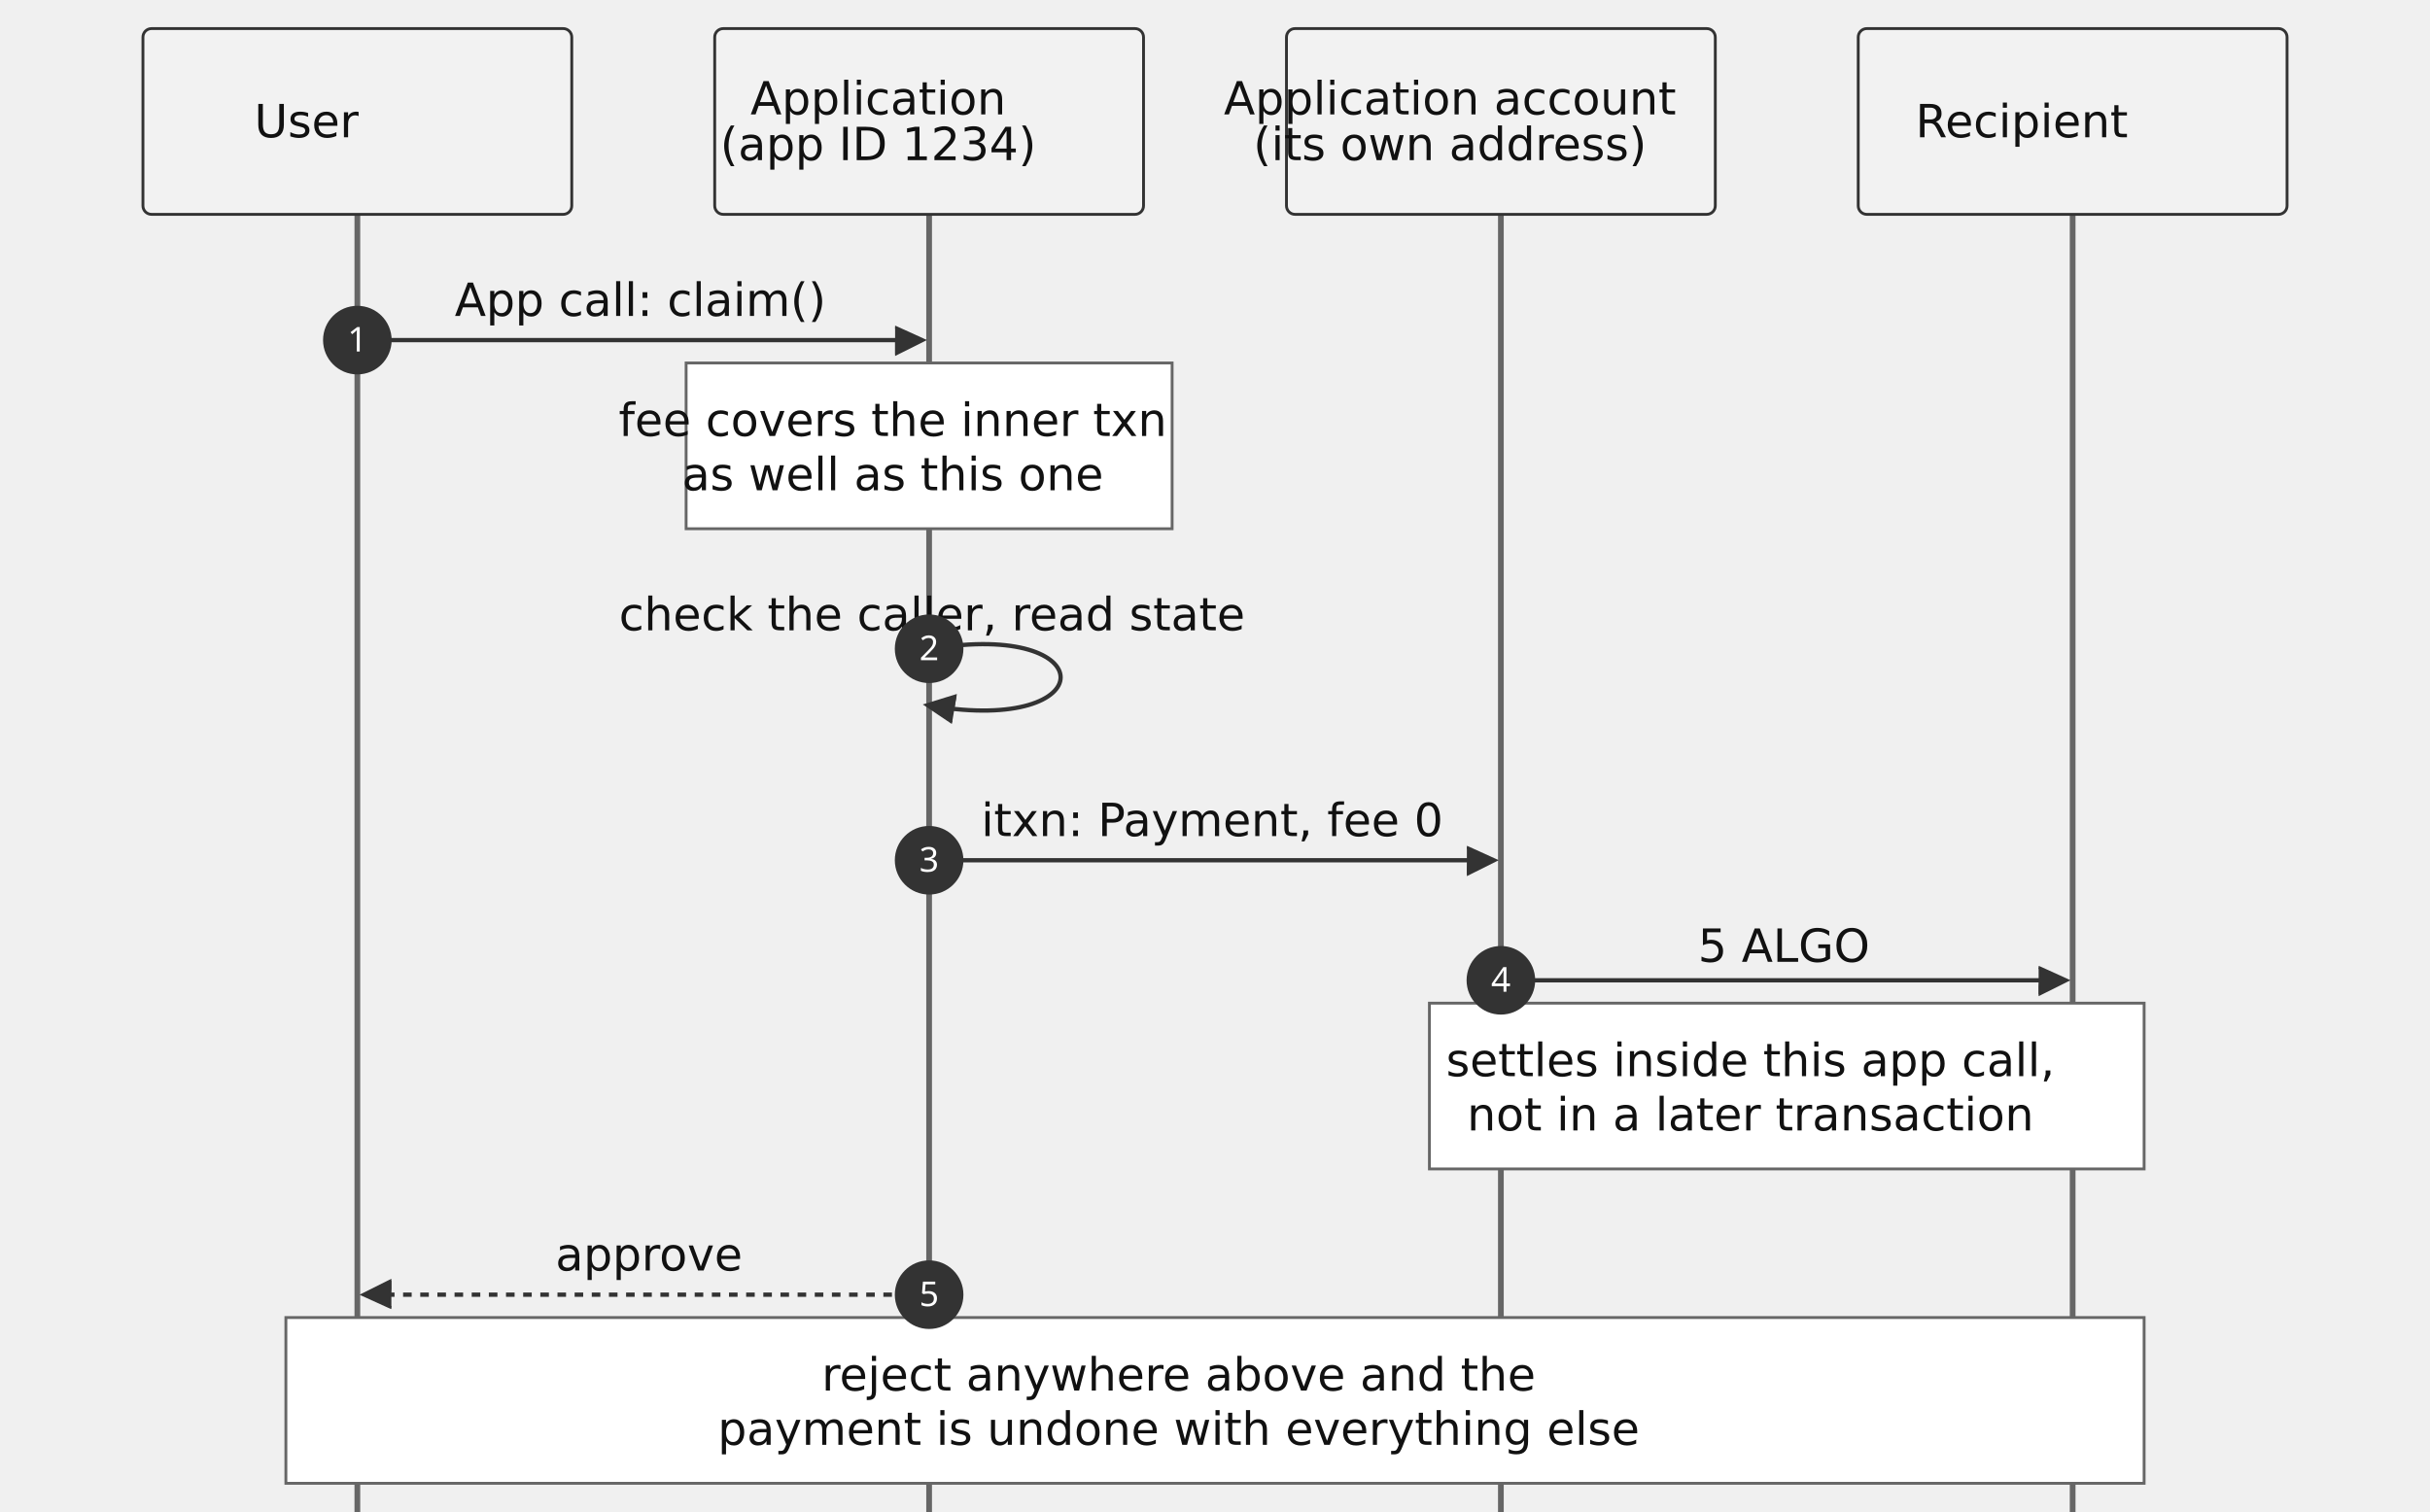
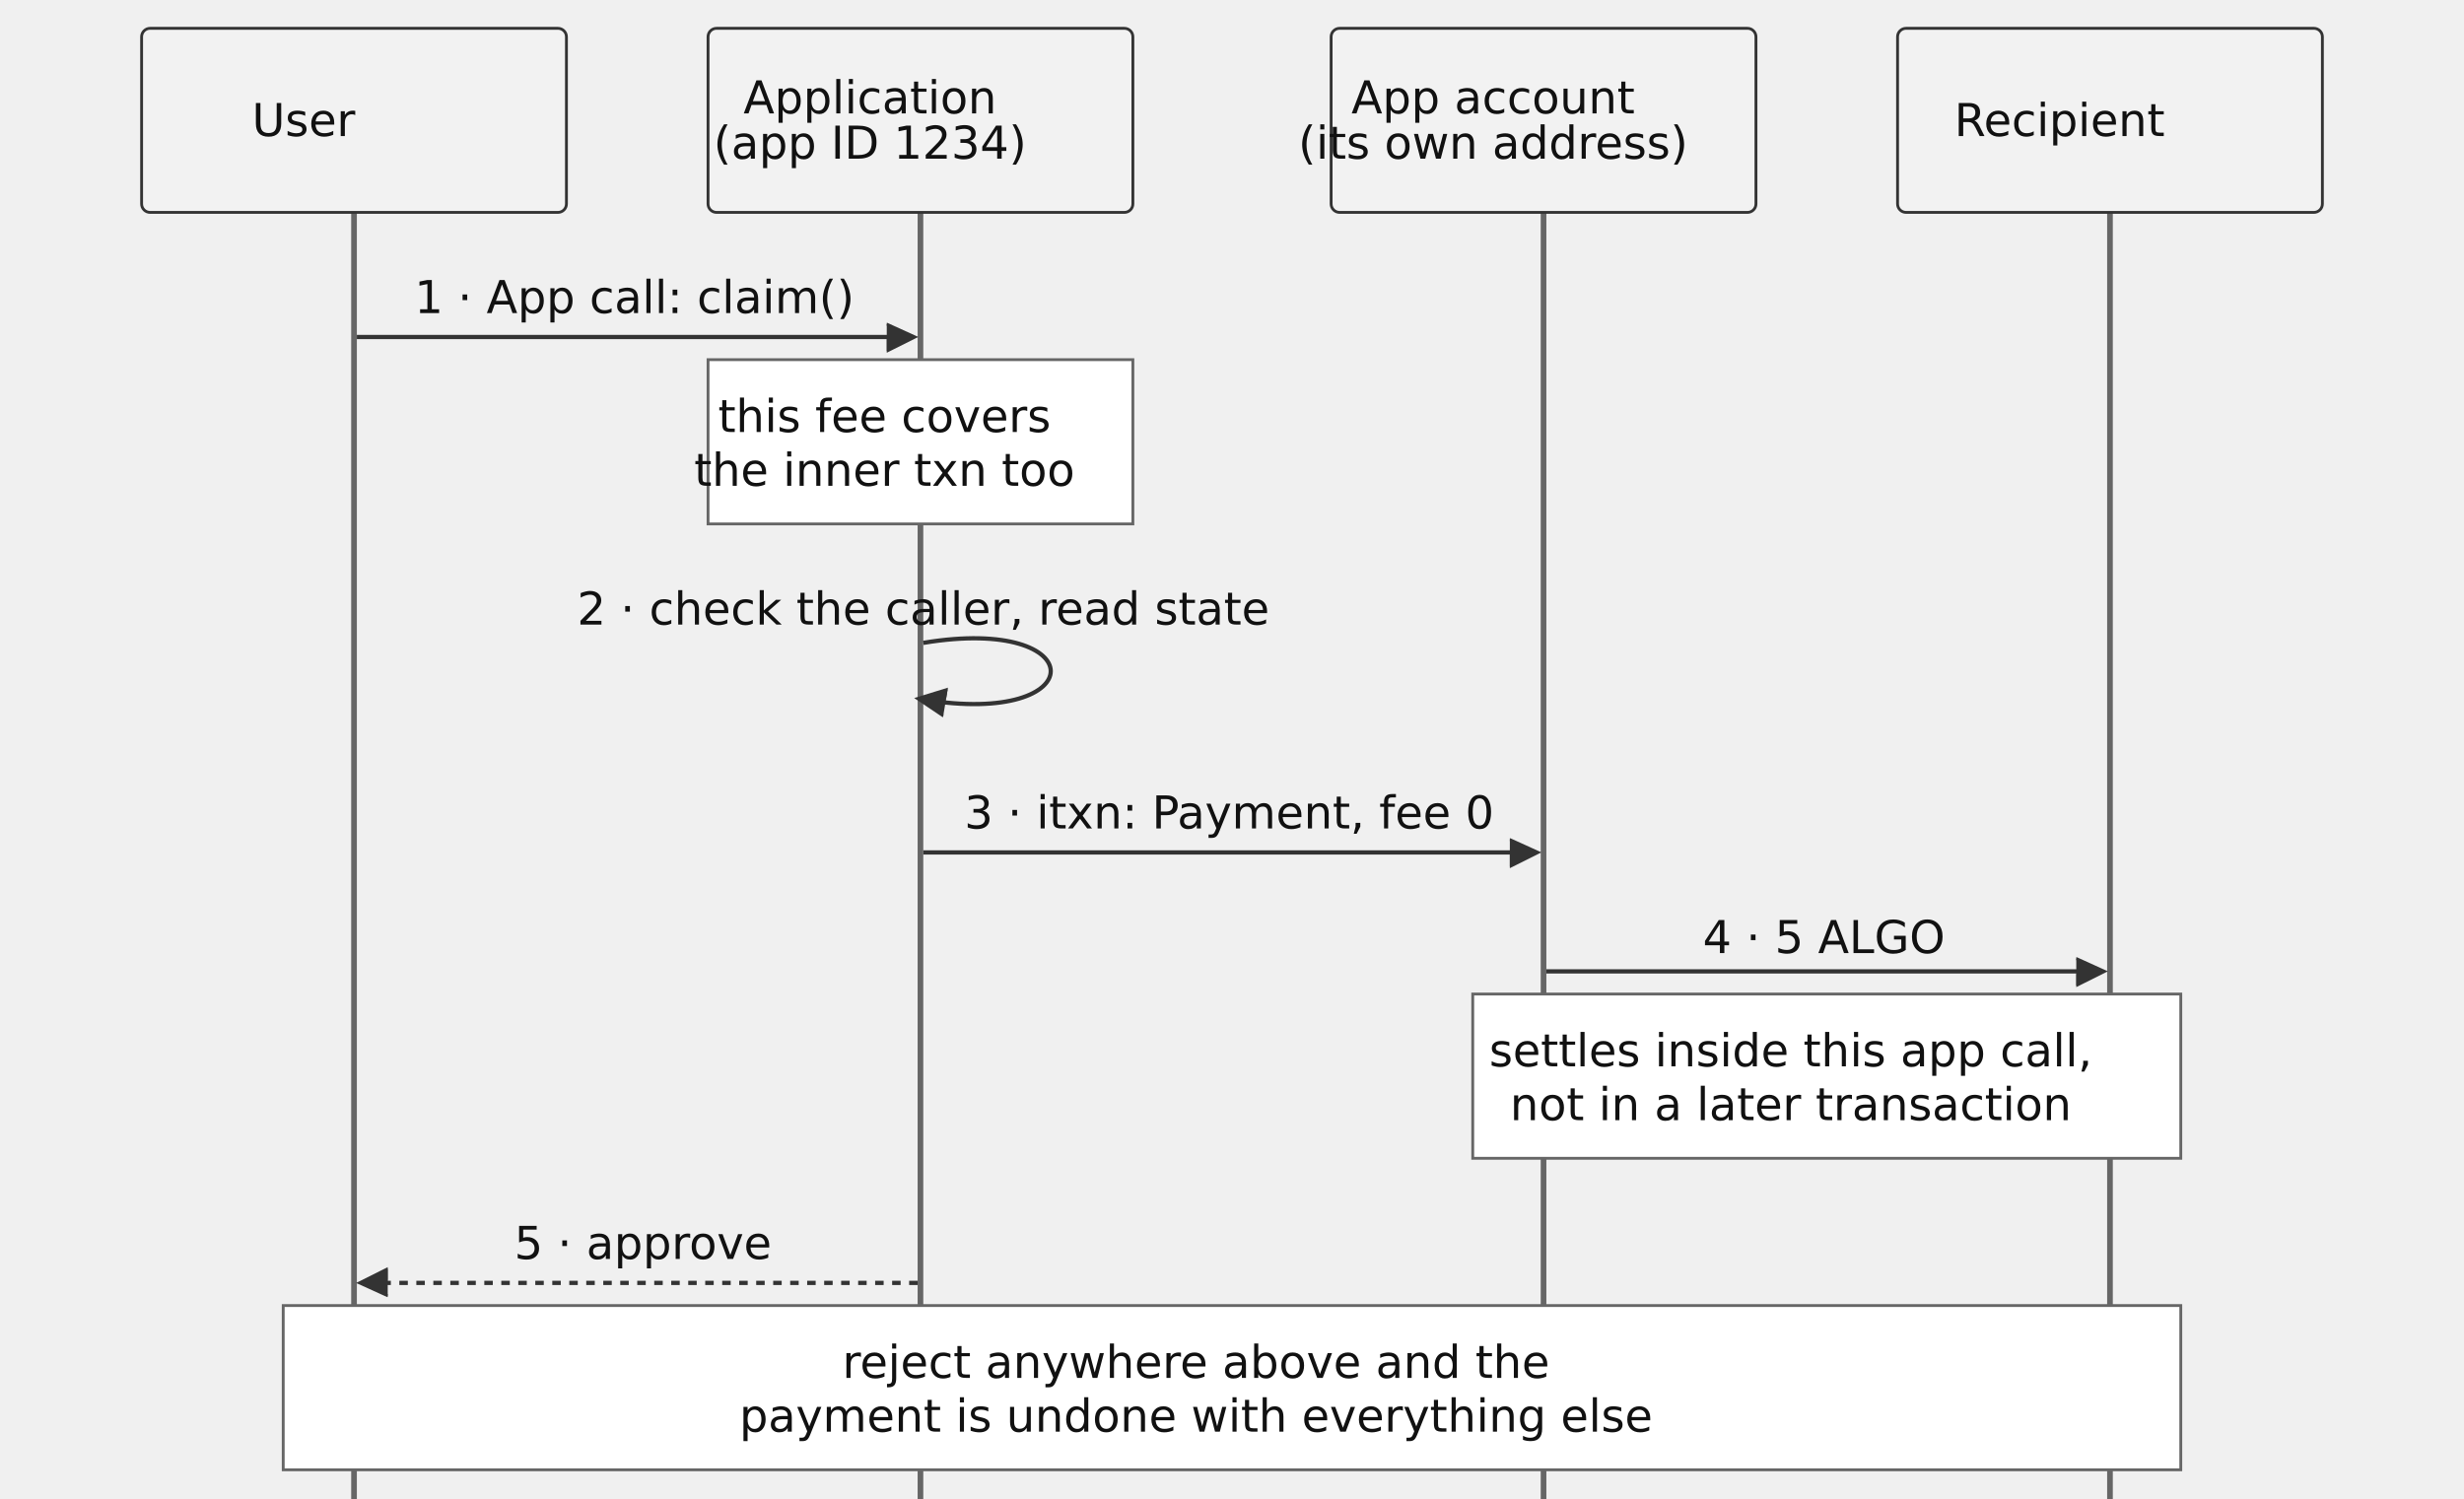
- <svg xmlns="http://www.w3.org/2000/svg" id="my-svg" width="850" height="529" viewBox="-50 -10 850 529" role="graphics-document document" aria-roledescription="sequence" style="background-color: white;">
+ <svg xmlns="http://www.w3.org/2000/svg" id="my-svg" width="870" height="529" viewBox="-50 -10 870 529" role="graphics-document document" aria-roledescription="sequence" style="background-color: white;">
  <g>
-     <line id="actor3" x1="675" y1="65" x2="675" y2="2000" class="actor-line 200" stroke-width="0.5px" stroke="#999" name="R" data-et="life-line" data-id="R" />
+     <line id="actor3" x1="695" y1="65" x2="695" y2="2000" class="actor-line 200" stroke-width="0.5px" stroke="#999" name="R" data-et="life-line" data-id="R" />
    <g id="root-3" data-et="participant" data-type="participant" data-id="R">
-       <rect x="600" y="0" fill="#eaeaea" stroke="#666" width="150" height="65" name="R" rx="3" ry="3" class="actor actor-top" />
-       <text xml:space="preserve" x="675" y="32.5" dominant-baseline="central" alignment-baseline="central" class="actor actor-box" style="text-anchor: middle; font-size: 16px; font-weight: 400;">
-         <tspan x="675" dy="0">Recipient</tspan>
+       <rect x="620" y="0" fill="#eaeaea" stroke="#666" width="150" height="65" name="R" rx="3" ry="3" class="actor actor-top" />
+       <text xml:space="preserve" x="695" y="32.5" dominant-baseline="central" alignment-baseline="central" class="actor actor-box" style="text-anchor: middle; font-size: 16px; font-weight: 400;">
+         <tspan x="695" dy="0">Recipient</tspan>
      </text>
    </g>
  </g>
  <g>
-     <line id="actor2" x1="475" y1="65" x2="475" y2="2000" class="actor-line 200" stroke-width="0.5px" stroke="#999" name="AA" data-et="life-line" data-id="AA" />
+     <line id="actor2" x1="495" y1="65" x2="495" y2="2000" class="actor-line 200" stroke-width="0.5px" stroke="#999" name="AA" data-et="life-line" data-id="AA" />
    <g id="root-2" data-et="participant" data-type="participant" data-id="AA">
-       <rect x="400" y="0" fill="#eaeaea" stroke="#666" width="150" height="65" name="AA" rx="3" ry="3" class="actor actor-top" />
-       <text xml:space="preserve" x="475" y="32.5" dominant-baseline="central" alignment-baseline="central" class="actor actor-box" style="text-anchor: middle; font-size: 16px; font-weight: 400;">
-         <tspan x="475" dy="-8">Application account</tspan>
+       <rect x="420" y="0" fill="#eaeaea" stroke="#666" width="150" height="65" name="AA" rx="3" ry="3" class="actor actor-top" />
+       <text xml:space="preserve" x="495" y="32.5" dominant-baseline="central" alignment-baseline="central" class="actor actor-box" style="text-anchor: middle; font-size: 16px; font-weight: 400;">
+         <tspan x="495" dy="-8">App account</tspan>
      </text>
-       <text xml:space="preserve" x="475" y="32.5" dominant-baseline="central" alignment-baseline="central" class="actor actor-box" style="text-anchor: middle; font-size: 16px; font-weight: 400;">
-         <tspan x="475" dy="8">(its own address)</tspan>
+       <text xml:space="preserve" x="495" y="32.5" dominant-baseline="central" alignment-baseline="central" class="actor actor-box" style="text-anchor: middle; font-size: 16px; font-weight: 400;">
+         <tspan x="495" dy="8">(its own address)</tspan>
      </text>
    </g>
  </g>
  <g>
    <line id="actor1" x1="275" y1="65" x2="275" y2="2000" class="actor-line 200" stroke-width="0.5px" stroke="#999" name="A" data-et="life-line" data-id="A" />
    <g id="root-1" data-et="participant" data-type="participant" data-id="A">
      <rect x="200" y="0" fill="#eaeaea" stroke="#666" width="150" height="65" name="A" rx="3" ry="3" class="actor actor-top" />
      <text xml:space="preserve" x="275" y="32.5" dominant-baseline="central" alignment-baseline="central" class="actor actor-box" style="text-anchor: middle; font-size: 16px; font-weight: 400;">
        <tspan x="275" dy="-8">Application</tspan>
      </text>
      <text xml:space="preserve" x="275" y="32.5" dominant-baseline="central" alignment-baseline="central" class="actor actor-box" style="text-anchor: middle; font-size: 16px; font-weight: 400;">
        <tspan x="275" dy="8">(app ID 1234)</tspan>
      </text>
    </g>
  </g>
  <g>
    <line id="actor0" x1="75" y1="65" x2="75" y2="2000" class="actor-line 200" stroke-width="0.5px" stroke="#999" name="U" data-et="life-line" data-id="U" />
    <g id="root-0" data-et="participant" data-type="participant" data-id="U">
      <rect x="0" y="0" fill="#eaeaea" stroke="#666" width="150" height="65" name="U" rx="3" ry="3" class="actor actor-top" />
      <text xml:space="preserve" x="75" y="32.5" dominant-baseline="central" alignment-baseline="central" class="actor actor-box" style="text-anchor: middle; font-size: 16px; font-weight: 400;">
        <tspan x="75" dy="0">User</tspan>
      </text>
    </g>
  </g>
  <style>#my-svg{font-family:DejaVu Sans,Helvetica,Arial,sans-serif;font-size:15px;fill:#111111;}@keyframes edge-animation-frame{from{stroke-dashoffset:0;}}@keyframes dash{to{stroke-dashoffset:0;}}#my-svg .edge-animation-slow{stroke-dasharray:9,5!important;stroke-dashoffset:900;animation:dash 50s linear infinite;stroke-linecap:round;}#my-svg .edge-animation-fast{stroke-dasharray:9,5!important;stroke-dashoffset:900;animation:dash 20s linear infinite;stroke-linecap:round;}#my-svg .error-icon{fill:#ffffff;}#my-svg .error-text{fill:#111111;stroke:#111111;}#my-svg .edge-thickness-normal{stroke-width:1px;}#my-svg .edge-thickness-thick{stroke-width:3.5px;}#my-svg .edge-pattern-solid{stroke-dasharray:0;}#my-svg .edge-thickness-invisible{stroke-width:0;fill:none;}#my-svg .edge-pattern-dashed{stroke-dasharray:3;}#my-svg .edge-pattern-dotted{stroke-dasharray:2;}#my-svg .marker{fill:#333333;stroke:#333333;}#my-svg .marker.cross{stroke:#333333;}#my-svg svg{font-family:DejaVu Sans,Helvetica,Arial,sans-serif;font-size:15px;}#my-svg p{margin:0;}#my-svg .actor{stroke:#333333;fill:#f2f2f2;stroke-width:1;}#my-svg rect.actor.outer-path[data-look="neo"]{filter:drop-shadow( 1px 2px 2px rgba(185,185,185,1));}#my-svg rect.note[data-look="neo"]{stroke:#666666;fill:#ffffff;filter:drop-shadow( 1px 2px 2px rgba(185,185,185,1));}#my-svg text.actor&gt;tspan{fill:#111111;stroke:none;}#my-svg .actor-line{stroke:#666666;}#my-svg .innerArc{stroke-width:1.5;stroke-dasharray:none;}#my-svg .messageLine0{stroke-width:1.5;stroke-dasharray:none;stroke:#333333;}#my-svg .messageLine1{stroke-width:1.5;stroke-dasharray:2,2;stroke:#333333;}#my-svg [id$="-arrowhead"] path{fill:#333333;stroke:#333333;}#my-svg .sequenceNumber{fill:#ffffff;}#my-svg [id$="-sequencenumber"]{fill:#333333;}#my-svg [id$="-crosshead"] path{fill:#333333;stroke:#333333;}#my-svg .messageText{fill:#111111;stroke:none;}#my-svg .labelBox{stroke:#333333;fill:#e0e0e0;filter:none;}#my-svg .labelText,#my-svg .labelText&gt;tspan{fill:#111111;stroke:none;}#my-svg .loopText,#my-svg .loopText&gt;tspan{fill:#111111;stroke:none;}#my-svg .loopLine{stroke-width:2px;stroke-dasharray:2,2;stroke:#333333;fill:#333333;}#my-svg .note{stroke:#666666;fill:#ffffff;}#my-svg .noteText,#my-svg .noteText&gt;tspan{fill:#111111;stroke:none;font-weight:normal;}#my-svg .activation0{fill:#d9d9d9;stroke:#333333;}#my-svg .activation1{fill:#d9d9d9;stroke:#333333;}#my-svg .activation2{fill:#d9d9d9;stroke:#333333;}#my-svg .actorPopupMenu{position:absolute;}#my-svg .actorPopupMenuPanel{position:absolute;fill:#f2f2f2;box-shadow:0px 8px 16px 0px rgba(0,0,0,0.2);filter:drop-shadow(3px 5px 2px rgb(0 0 0 / 0.4));}#my-svg .actor-man circle,#my-svg line{fill:#f2f2f2;stroke-width:2px;}#my-svg g rect.rect{filter:drop-shadow( 1px 2px 2px rgba(185,185,185,1));stroke:#333333;}#my-svg .node .neo-node{stroke:#333333;}#my-svg [data-look="neo"].node rect,#my-svg [data-look="neo"].cluster rect,#my-svg [data-look="neo"].node polygon{stroke:url(#my-svg-gradient);filter:drop-shadow( 1px 2px 2px rgba(185,185,185,1));}#my-svg [data-look="neo"].node path{stroke:url(#my-svg-gradient);stroke-width:1px;}#my-svg [data-look="neo"].node .outer-path{filter:drop-shadow( 1px 2px 2px rgba(185,185,185,1));}#my-svg [data-look="neo"].node .neo-line path{stroke:#333333;filter:none;}#my-svg [data-look="neo"].node circle{stroke:url(#my-svg-gradient);filter:drop-shadow( 1px 2px 2px rgba(185,185,185,1));}#my-svg [data-look="neo"].node circle .state-start{fill:#000000;}#my-svg [data-look="neo"].icon-shape .icon{fill:url(#my-svg-gradient);filter:drop-shadow( 1px 2px 2px rgba(185,185,185,1));}#my-svg [data-look="neo"].icon-shape .icon-neo path{stroke:url(#my-svg-gradient);filter:drop-shadow( 1px 2px 2px rgba(185,185,185,1));}#my-svg :root{--mermaid-font-family:"trebuchet ms",verdana,arial,sans-serif;}</style>
  <g />
  <defs>
    <symbol id="my-svg-computer" width="24" height="24">
      <path transform="scale(.5)" d="M2 2v13h20v-13h-20zm18 11h-16v-9h16v9zm-10.228 6l.466-1h3.524l.467 1h-4.457zm14.228 3h-24l2-6h2.104l-1.33 4h18.45l-1.297-4h2.073l2 6zm-5-10h-14v-7h14v7z" />
    </symbol>
  </defs>
  <defs>
    <symbol id="my-svg-database" fill-rule="evenodd" clip-rule="evenodd">
      <path transform="scale(.5)" d="M12.258.001l.256.004.255.005.253.008.251.01.249.012.247.015.246.016.242.019.241.02.239.023.236.024.233.027.231.028.229.031.225.032.223.034.22.036.217.038.214.04.211.041.208.043.205.045.201.046.198.048.194.05.191.051.187.053.183.054.18.056.175.057.172.059.168.06.163.061.16.063.155.064.15.066.074.033.073.033.071.034.07.034.069.035.068.035.067.035.066.035.064.036.064.036.062.036.06.036.06.037.058.037.058.037.055.038.055.038.053.038.052.038.051.039.05.039.048.039.047.039.045.04.044.04.043.04.041.04.04.041.039.041.037.041.036.041.034.041.033.042.032.042.03.042.029.042.027.042.026.043.024.043.023.043.021.043.02.043.018.044.017.043.015.044.013.044.012.044.011.045.009.044.007.045.006.045.004.045.002.045.001.045v17l-.001.045-.002.045-.004.045-.006.045-.007.045-.009.044-.011.045-.012.044-.013.044-.015.044-.017.043-.018.044-.02.043-.021.043-.023.043-.024.043-.026.043-.027.042-.029.042-.03.042-.032.042-.033.042-.034.041-.036.041-.037.041-.039.041-.04.041-.041.04-.043.04-.044.04-.045.04-.047.039-.048.039-.05.039-.051.039-.052.038-.053.038-.055.038-.055.038-.058.037-.058.037-.06.037-.06.036-.062.036-.064.036-.064.036-.066.035-.067.035-.068.035-.069.035-.07.034-.071.034-.073.033-.074.033-.15.066-.155.064-.16.063-.163.061-.168.06-.172.059-.175.057-.18.056-.183.054-.187.053-.191.051-.194.05-.198.048-.201.046-.205.045-.208.043-.211.041-.214.04-.217.038-.22.036-.223.034-.225.032-.229.031-.231.028-.233.027-.236.024-.239.023-.241.02-.242.019-.246.016-.247.015-.249.012-.251.01-.253.008-.255.005-.256.004-.258.001-.258-.001-.256-.004-.255-.005-.253-.008-.251-.01-.249-.012-.247-.015-.245-.016-.243-.019-.241-.02-.238-.023-.236-.024-.234-.027-.231-.028-.228-.031-.226-.032-.223-.034-.22-.036-.217-.038-.214-.04-.211-.041-.208-.043-.204-.045-.201-.046-.198-.048-.195-.05-.19-.051-.187-.053-.184-.054-.179-.056-.176-.057-.172-.059-.167-.06-.164-.061-.159-.063-.155-.064-.151-.066-.074-.033-.072-.033-.072-.034-.07-.034-.069-.035-.068-.035-.067-.035-.066-.035-.064-.036-.063-.036-.062-.036-.061-.036-.06-.037-.058-.037-.057-.037-.056-.038-.055-.038-.053-.038-.052-.038-.051-.039-.049-.039-.049-.039-.046-.039-.046-.04-.044-.04-.043-.04-.041-.04-.04-.041-.039-.041-.037-.041-.036-.041-.034-.041-.033-.042-.032-.042-.03-.042-.029-.042-.027-.042-.026-.043-.024-.043-.023-.043-.021-.043-.02-.043-.018-.044-.017-.043-.015-.044-.013-.044-.012-.044-.011-.045-.009-.044-.007-.045-.006-.045-.004-.045-.002-.045-.001-.045v-17l.001-.045.002-.045.004-.045.006-.045.007-.045.009-.044.011-.045.012-.044.013-.044.015-.044.017-.043.018-.044.02-.043.021-.043.023-.043.024-.043.026-.043.027-.042.029-.042.03-.042.032-.042.033-.042.034-.041.036-.041.037-.041.039-.041.04-.041.041-.04.043-.04.044-.04.046-.04.046-.039.049-.039.049-.039.051-.039.052-.038.053-.038.055-.038.056-.038.057-.037.058-.037.06-.037.061-.036.062-.036.063-.036.064-.036.066-.035.067-.035.068-.035.069-.035.07-.034.072-.034.072-.033.074-.033.151-.066.155-.064.159-.063.164-.061.167-.06.172-.059.176-.057.179-.056.184-.054.187-.053.19-.051.195-.05.198-.048.201-.046.204-.045.208-.043.211-.041.214-.04.217-.038.22-.036.223-.034.226-.032.228-.031.231-.028.234-.027.236-.024.238-.023.241-.02.243-.019.245-.016.247-.015.249-.012.251-.01.253-.008.255-.005.256-.004.258-.001.258.001zm-9.258 20.499v.01l.001.021.003.021.004.022.005.021.006.022.007.022.009.023.01.022.011.023.012.023.013.023.015.023.016.024.017.023.018.024.019.024.021.024.022.025.023.024.024.025.052.049.056.05.061.051.066.051.07.051.075.051.079.052.084.052.088.052.092.052.097.052.102.051.105.052.11.052.114.051.119.051.123.051.127.05.131.05.135.05.139.048.144.049.147.047.152.047.155.047.16.045.163.045.167.043.171.043.176.041.178.041.183.039.187.039.19.037.194.035.197.035.202.033.204.031.209.03.212.029.216.027.219.025.222.024.226.021.23.02.233.018.236.016.24.015.243.012.246.01.249.008.253.005.256.004.259.001.26-.001.257-.004.254-.005.25-.008.247-.011.244-.012.241-.014.237-.016.233-.018.231-.021.226-.021.224-.024.22-.026.216-.027.212-.028.21-.031.205-.031.202-.034.198-.034.194-.036.191-.037.187-.039.183-.04.179-.04.175-.042.172-.043.168-.044.163-.045.16-.046.155-.046.152-.047.148-.048.143-.049.139-.049.136-.05.131-.05.126-.05.123-.051.118-.052.114-.051.11-.052.106-.052.101-.052.096-.052.092-.052.088-.053.083-.051.079-.052.074-.052.07-.051.065-.051.06-.051.056-.05.051-.05.023-.024.023-.025.021-.024.02-.024.019-.024.018-.024.017-.024.015-.023.014-.024.013-.023.012-.023.01-.023.01-.022.008-.022.006-.022.006-.022.004-.022.004-.021.001-.021.001-.021v-4.127l-.077.055-.08.053-.083.054-.085.053-.087.052-.09.052-.093.051-.095.05-.097.05-.1.049-.102.049-.105.048-.106.047-.109.047-.111.046-.114.045-.115.045-.118.044-.12.043-.122.042-.124.042-.126.041-.128.04-.13.04-.132.038-.134.038-.135.037-.138.037-.139.035-.142.035-.143.034-.144.033-.147.032-.148.031-.15.03-.151.03-.153.029-.154.027-.156.027-.158.026-.159.025-.161.024-.162.023-.163.022-.165.021-.166.02-.167.019-.169.018-.169.017-.171.016-.173.015-.173.014-.175.013-.175.012-.177.011-.178.01-.179.008-.179.008-.181.006-.182.005-.182.004-.184.003-.184.002h-.37l-.184-.002-.184-.003-.182-.004-.182-.005-.181-.006-.179-.008-.179-.008-.178-.01-.176-.011-.176-.012-.175-.013-.173-.014-.172-.015-.171-.016-.17-.017-.169-.018-.167-.019-.166-.02-.165-.021-.163-.022-.162-.023-.161-.024-.159-.025-.157-.026-.156-.027-.155-.027-.153-.029-.151-.03-.15-.03-.148-.031-.146-.032-.145-.033-.143-.034-.141-.035-.14-.035-.137-.037-.136-.037-.134-.038-.132-.038-.13-.04-.128-.04-.126-.041-.124-.042-.122-.042-.12-.044-.117-.043-.116-.045-.113-.045-.112-.046-.109-.047-.106-.047-.105-.048-.102-.049-.1-.049-.097-.05-.095-.05-.093-.052-.09-.051-.087-.052-.085-.053-.083-.054-.08-.054-.077-.054v4.127zm0-5.654v.011l.001.021.003.021.004.021.005.022.006.022.007.022.009.022.01.022.011.023.012.023.013.023.015.024.016.023.017.024.018.024.019.024.021.024.022.024.023.025.024.024.052.05.056.05.061.05.066.051.07.051.075.052.079.051.084.052.088.052.092.052.097.052.102.052.105.052.11.051.114.051.119.052.123.05.127.051.131.05.135.049.139.049.144.048.147.048.152.047.155.046.16.045.163.045.167.044.171.042.176.042.178.04.183.04.187.038.19.037.194.036.197.034.202.033.204.032.209.03.212.028.216.027.219.025.222.024.226.022.23.02.233.018.236.016.24.014.243.012.246.01.249.008.253.006.256.003.259.001.26-.001.257-.003.254-.006.25-.008.247-.01.244-.012.241-.015.237-.016.233-.018.231-.02.226-.022.224-.024.22-.025.216-.027.212-.029.21-.03.205-.032.202-.033.198-.035.194-.036.191-.037.187-.039.183-.039.179-.041.175-.042.172-.043.168-.044.163-.045.16-.045.155-.047.152-.047.148-.048.143-.048.139-.05.136-.049.131-.05.126-.051.123-.051.118-.051.114-.052.11-.052.106-.052.101-.052.096-.052.092-.052.088-.052.083-.052.079-.052.074-.051.07-.052.065-.051.06-.05.056-.051.051-.049.023-.025.023-.024.021-.025.02-.024.019-.024.018-.024.017-.024.015-.023.014-.023.013-.024.012-.022.01-.023.01-.023.008-.022.006-.022.006-.022.004-.021.004-.022.001-.021.001-.021v-4.139l-.077.054-.08.054-.083.054-.085.052-.087.053-.09.051-.093.051-.095.051-.097.05-.1.049-.102.049-.105.048-.106.047-.109.047-.111.046-.114.045-.115.044-.118.044-.12.044-.122.042-.124.042-.126.041-.128.04-.13.039-.132.039-.134.038-.135.037-.138.036-.139.036-.142.035-.143.033-.144.033-.147.033-.148.031-.15.03-.151.03-.153.028-.154.028-.156.027-.158.026-.159.025-.161.024-.162.023-.163.022-.165.021-.166.02-.167.019-.169.018-.169.017-.171.016-.173.015-.173.014-.175.013-.175.012-.177.011-.178.009-.179.009-.179.007-.181.007-.182.005-.182.004-.184.003-.184.002h-.37l-.184-.002-.184-.003-.182-.004-.182-.005-.181-.007-.179-.007-.179-.009-.178-.009-.176-.011-.176-.012-.175-.013-.173-.014-.172-.015-.171-.016-.17-.017-.169-.018-.167-.019-.166-.02-.165-.021-.163-.022-.162-.023-.161-.024-.159-.025-.157-.026-.156-.027-.155-.028-.153-.028-.151-.03-.15-.03-.148-.031-.146-.033-.145-.033-.143-.033-.141-.035-.14-.036-.137-.036-.136-.037-.134-.038-.132-.039-.13-.039-.128-.04-.126-.041-.124-.042-.122-.043-.12-.043-.117-.044-.116-.044-.113-.046-.112-.046-.109-.046-.106-.047-.105-.048-.102-.049-.1-.049-.097-.05-.095-.051-.093-.051-.09-.051-.087-.053-.085-.052-.083-.054-.08-.054-.077-.054v4.139zm0-5.666v.011l.001.02.003.022.004.021.005.022.006.021.007.022.009.023.01.022.011.023.012.023.013.023.015.023.016.024.017.024.018.023.019.024.021.025.022.024.023.024.024.025.052.05.056.05.061.05.066.051.07.051.075.052.079.051.084.052.088.052.092.052.097.052.102.052.105.051.11.052.114.051.119.051.123.051.127.05.131.05.135.05.139.049.144.048.147.048.152.047.155.046.16.045.163.045.167.043.171.043.176.042.178.04.183.04.187.038.19.037.194.036.197.034.202.033.204.032.209.03.212.028.216.027.219.025.222.024.226.021.23.02.233.018.236.017.24.014.243.012.246.01.249.008.253.006.256.003.259.001.26-.001.257-.003.254-.006.25-.008.247-.01.244-.013.241-.014.237-.016.233-.018.231-.02.226-.022.224-.024.22-.025.216-.027.212-.029.21-.03.205-.032.202-.033.198-.035.194-.036.191-.037.187-.039.183-.039.179-.041.175-.042.172-.043.168-.044.163-.045.16-.045.155-.047.152-.047.148-.048.143-.049.139-.049.136-.049.131-.051.126-.05.123-.051.118-.052.114-.051.11-.052.106-.052.101-.052.096-.052.092-.052.088-.052.083-.052.079-.052.074-.052.07-.051.065-.051.06-.051.056-.05.051-.049.023-.025.023-.025.021-.024.02-.024.019-.024.018-.024.017-.024.015-.023.014-.024.013-.023.012-.023.01-.022.01-.023.008-.022.006-.022.006-.022.004-.022.004-.021.001-.021.001-.021v-4.153l-.077.054-.08.054-.083.053-.085.053-.087.053-.09.051-.093.051-.095.051-.097.05-.1.049-.102.048-.105.048-.106.048-.109.046-.111.046-.114.046-.115.044-.118.044-.12.043-.122.043-.124.042-.126.041-.128.04-.13.039-.132.039-.134.038-.135.037-.138.036-.139.036-.142.034-.143.034-.144.033-.147.032-.148.032-.15.03-.151.03-.153.028-.154.028-.156.027-.158.026-.159.024-.161.024-.162.023-.163.023-.165.021-.166.02-.167.019-.169.018-.169.017-.171.016-.173.015-.173.014-.175.013-.175.012-.177.01-.178.01-.179.009-.179.007-.181.006-.182.006-.182.004-.184.003-.184.001-.185.001-.185-.001-.184-.001-.184-.003-.182-.004-.182-.006-.181-.006-.179-.007-.179-.009-.178-.01-.176-.01-.176-.012-.175-.013-.173-.014-.172-.015-.171-.016-.17-.017-.169-.018-.167-.019-.166-.02-.165-.021-.163-.023-.162-.023-.161-.024-.159-.024-.157-.026-.156-.027-.155-.028-.153-.028-.151-.03-.15-.03-.148-.032-.146-.032-.145-.033-.143-.034-.141-.034-.14-.036-.137-.036-.136-.037-.134-.038-.132-.039-.13-.039-.128-.041-.126-.041-.124-.041-.122-.043-.12-.043-.117-.044-.116-.044-.113-.046-.112-.046-.109-.046-.106-.048-.105-.048-.102-.048-.1-.05-.097-.049-.095-.051-.093-.051-.09-.052-.087-.052-.085-.053-.083-.053-.08-.054-.077-.054v4.153zm8.74-8.179l-.257.004-.254.005-.25.008-.247.011-.244.012-.241.014-.237.016-.233.018-.231.021-.226.022-.224.023-.22.026-.216.027-.212.028-.21.031-.205.032-.202.033-.198.034-.194.036-.191.038-.187.038-.183.04-.179.041-.175.042-.172.043-.168.043-.163.045-.16.046-.155.046-.152.048-.148.048-.143.048-.139.049-.136.05-.131.05-.126.051-.123.051-.118.051-.114.052-.11.052-.106.052-.101.052-.096.052-.092.052-.088.052-.083.052-.079.052-.074.051-.07.052-.065.051-.06.05-.056.05-.051.05-.023.025-.023.024-.021.024-.02.025-.019.024-.018.024-.017.023-.015.024-.014.023-.013.023-.012.023-.01.023-.01.022-.008.022-.006.023-.006.021-.004.022-.004.021-.001.021-.001.021.001.021.001.021.004.021.004.022.006.021.006.023.008.022.01.022.01.023.012.023.013.023.014.023.015.024.017.023.018.024.019.024.02.025.021.024.023.024.023.025.051.05.056.05.06.05.065.051.07.052.074.051.079.052.083.052.088.052.092.052.096.052.101.052.106.052.11.052.114.052.118.051.123.051.126.051.131.05.136.05.139.049.143.048.148.048.152.048.155.046.16.046.163.045.168.043.172.043.175.042.179.041.183.04.187.038.191.038.194.036.198.034.202.033.205.032.21.031.212.028.216.027.22.026.224.023.226.022.231.021.233.018.237.016.241.014.244.012.247.011.25.008.254.005.257.004.26.001.26-.001.257-.004.254-.005.25-.008.247-.011.244-.012.241-.014.237-.016.233-.018.231-.021.226-.022.224-.023.22-.026.216-.027.212-.028.21-.031.205-.032.202-.033.198-.034.194-.036.191-.038.187-.038.183-.04.179-.041.175-.042.172-.043.168-.043.163-.045.16-.046.155-.046.152-.048.148-.048.143-.048.139-.049.136-.05.131-.05.126-.051.123-.051.118-.051.114-.052.11-.052.106-.052.101-.052.096-.052.092-.052.088-.052.083-.052.079-.052.074-.051.07-.052.065-.051.06-.05.056-.05.051-.05.023-.025.023-.024.021-.024.02-.025.019-.024.018-.024.017-.023.015-.024.014-.023.013-.023.012-.023.01-.023.01-.022.008-.022.006-.023.006-.021.004-.022.004-.021.001-.021.001-.021-.001-.021-.001-.021-.004-.021-.004-.022-.006-.021-.006-.023-.008-.022-.01-.022-.01-.023-.012-.023-.013-.023-.014-.023-.015-.024-.017-.023-.018-.024-.019-.024-.02-.025-.021-.024-.023-.024-.023-.025-.051-.05-.056-.05-.06-.05-.065-.051-.07-.052-.074-.051-.079-.052-.083-.052-.088-.052-.092-.052-.096-.052-.101-.052-.106-.052-.11-.052-.114-.052-.118-.051-.123-.051-.126-.051-.131-.05-.136-.05-.139-.049-.143-.048-.148-.048-.152-.048-.155-.046-.16-.046-.163-.045-.168-.043-.172-.043-.175-.042-.179-.041-.183-.04-.187-.038-.191-.038-.194-.036-.198-.034-.202-.033-.205-.032-.21-.031-.212-.028-.216-.027-.22-.026-.224-.023-.226-.022-.231-.021-.233-.018-.237-.016-.241-.014-.244-.012-.247-.011-.25-.008-.254-.005-.257-.004-.26-.001-.26.001z" />
    </symbol>
  </defs>
  <defs>
    <symbol id="my-svg-clock" width="24" height="24">
      <path transform="scale(.5)" d="M12 2c5.514 0 10 4.486 10 10s-4.486 10-10 10-10-4.486-10-10 4.486-10 10-10zm0-2c-6.627 0-12 5.373-12 12s5.373 12 12 12 12-5.373 12-12-5.373-12-12-12zm5.848 12.459c.202.038.202.333.001.372-1.907.361-6.045 1.111-6.547 1.111-.719 0-1.301-.582-1.301-1.301 0-.512.77-5.447 1.125-7.445.034-.192.312-.181.343.014l.985 6.238 5.394 1.011z" />
    </symbol>
  </defs>
  <defs>
    <marker id="my-svg-arrowhead" refX="7.9" refY="5" markerUnits="userSpaceOnUse" markerWidth="12" markerHeight="12" orient="auto-start-reverse">
      <path d="M -1 0 L 10 5 L 0 10 z" />
    </marker>
  </defs>
  <defs>
    <marker id="my-svg-crosshead" markerWidth="15" markerHeight="8" orient="auto" refX="4" refY="4.5">
      <path fill="none" stroke="#000000" stroke-width="1pt" d="M 1,2 L 6,7 M 6,2 L 1,7" style="stroke-dasharray: 0, 0;" />
    </marker>
  </defs>
  <defs>
    <marker id="my-svg-filled-head" refX="15.5" refY="7" markerWidth="20" markerHeight="28" orient="auto">
      <path d="M 18,7 L9,13 L14,7 L9,1 Z" />
    </marker>
  </defs>
  <defs>
    <marker id="my-svg-sequencenumber" refX="15" refY="15" markerWidth="60" markerHeight="40" orient="auto">
      <circle cx="15" cy="15" r="6" />
    </marker>
  </defs>
  <defs>
    <marker id="my-svg-solidTopArrowHead" refX="7.9" refY="7.25" markerUnits="userSpaceOnUse" markerWidth="12" markerHeight="12" orient="auto-start-reverse">
      <path d="M 0 0 L 10 8 L 0 8 z" />
    </marker>
  </defs>
  <defs>
    <marker id="my-svg-solidBottomArrowHead" refX="7.9" refY="0.75" markerUnits="userSpaceOnUse" markerWidth="12" markerHeight="12" orient="auto-start-reverse">
      <path d="M 0 0 L 10 0 L 0 8 z" />
    </marker>
  </defs>
  <defs>
    <marker id="my-svg-stickTopArrowHead" refX="7.5" refY="7" markerUnits="userSpaceOnUse" markerWidth="12" markerHeight="12" orient="auto-start-reverse">
      <path d="M 0 0 L 7 7" stroke="black" stroke-width="1.5" fill="none" />
    </marker>
  </defs>
  <defs>
    <marker id="my-svg-stickBottomArrowHead" refX="7.5" refY="0" markerUnits="userSpaceOnUse" markerWidth="12" markerHeight="12" orient="auto-start-reverse">
      <path d="M 0 7 L 7 0" stroke="black" stroke-width="1.5" fill="none" />
    </marker>
  </defs>
-   <g data-et="note" data-id="i2">
-     <rect x="190" y="117" fill="#EDF2AE" stroke="#666" width="170" height="58" class="note" />
+   <g data-et="note" data-id="i1">
+     <rect x="200" y="117" fill="#EDF2AE" stroke="#666" width="150" height="58" class="note" />
    <text xml:space="preserve" x="275" y="122" text-anchor="middle" dominant-baseline="middle" alignment-baseline="middle" class="noteText" dy="1em" style="font-size: 16px; font-weight: 400;">
-       <tspan x="275">fee covers the inner txn</tspan>
+       <tspan x="275">this fee covers</tspan>
    </text>
    <text xml:space="preserve" x="275" y="141" text-anchor="middle" dominant-baseline="middle" alignment-baseline="middle" class="noteText" dy="1em" style="font-size: 16px; font-weight: 400;">
-       <tspan x="275">as well as this one</tspan>
+       <tspan x="275">the inner txn too</tspan>
    </text>
  </g>
-   <g data-et="note" data-id="i6">
-     <rect x="450" y="341" fill="#EDF2AE" stroke="#666" width="250" height="58" class="note" />
-     <text xml:space="preserve" x="575" y="346" text-anchor="middle" dominant-baseline="middle" alignment-baseline="middle" class="noteText" dy="1em" style="font-size: 16px; font-weight: 400;">
-       <tspan x="575">settles inside this app call,</tspan>
+   <g data-et="note" data-id="i5">
+     <rect x="470" y="341" fill="#EDF2AE" stroke="#666" width="250" height="58" class="note" />
+     <text xml:space="preserve" x="595" y="346" text-anchor="middle" dominant-baseline="middle" alignment-baseline="middle" class="noteText" dy="1em" style="font-size: 16px; font-weight: 400;">
+       <tspan x="595">settles inside this app call,</tspan>
    </text>
-     <text xml:space="preserve" x="575" y="365" text-anchor="middle" dominant-baseline="middle" alignment-baseline="middle" class="noteText" dy="1em" style="font-size: 16px; font-weight: 400;">
-       <tspan x="575">not in a later transaction</tspan>
+     <text xml:space="preserve" x="595" y="365" text-anchor="middle" dominant-baseline="middle" alignment-baseline="middle" class="noteText" dy="1em" style="font-size: 16px; font-weight: 400;">
+       <tspan x="595">not in a later transaction</tspan>
    </text>
  </g>
-   <g data-et="note" data-id="i8">
-     <rect x="50" y="451" fill="#EDF2AE" stroke="#666" width="650" height="58" class="note" />
-     <text xml:space="preserve" x="375" y="456" text-anchor="middle" dominant-baseline="middle" alignment-baseline="middle" class="noteText" dy="1em" style="font-size: 16px; font-weight: 400;">
-       <tspan x="375">reject anywhere above and the</tspan>
+   <g data-et="note" data-id="i7">
+     <rect x="50" y="451" fill="#EDF2AE" stroke="#666" width="670" height="58" class="note" />
+     <text xml:space="preserve" x="385" y="456" text-anchor="middle" dominant-baseline="middle" alignment-baseline="middle" class="noteText" dy="1em" style="font-size: 16px; font-weight: 400;">
+       <tspan x="385">reject anywhere above and the</tspan>
    </text>
-     <text xml:space="preserve" x="375" y="475" text-anchor="middle" dominant-baseline="middle" alignment-baseline="middle" class="noteText" dy="1em" style="font-size: 16px; font-weight: 400;">
-       <tspan x="375">payment is undone with everything else</tspan>
+     <text xml:space="preserve" x="385" y="475" text-anchor="middle" dominant-baseline="middle" alignment-baseline="middle" class="noteText" dy="1em" style="font-size: 16px; font-weight: 400;">
+       <tspan x="385">payment is undone with everything else</tspan>
    </text>
  </g>
-   <text xml:space="preserve" x="174" y="80" text-anchor="middle" dominant-baseline="middle" alignment-baseline="middle" class="messageText" dy="1em" style="font-size: 16px; font-weight: 400;">App call: claim()</text>
-   <line x1="82" y1="109" x2="271" y2="109" class="messageLine0" data-et="message" data-id="i1" data-from="U" data-to="A" stroke-width="2" stroke="none" marker-end="url(#my-svg-arrowhead)" style="fill: none;" />
-   <line x1="75" y1="109" x2="75" y2="109" stroke-width="0" marker-start="url(#my-svg-sequencenumber)" />
-   <text xml:space="preserve" x="75" y="113" font-family="sans-serif" font-size="12px" text-anchor="middle" class="sequenceNumber">1</text>
-   <text xml:space="preserve" x="276" y="190" text-anchor="middle" dominant-baseline="middle" alignment-baseline="middle" class="messageText" dy="1em" style="font-size: 16px; font-weight: 400;">check the caller, read state</text>
-   <path d="M 276,217 C 336,207 336,247 276,237" class="messageLine0" data-et="message" data-id="i3" data-from="A" data-to="A" stroke-width="2" stroke="none" marker-end="url(#my-svg-arrowhead)" x1="282" style="fill: none;" />
-   <line x1="275" y1="217" x2="275" y2="217" stroke-width="0" marker-start="url(#my-svg-sequencenumber)" />
-   <text xml:space="preserve" x="275" y="221" font-family="sans-serif" font-size="12px" text-anchor="middle" class="sequenceNumber">2</text>
-   <text xml:space="preserve" x="374" y="262" text-anchor="middle" dominant-baseline="middle" alignment-baseline="middle" class="messageText" dy="1em" style="font-size: 16px; font-weight: 400;">itxn: Payment, fee 0</text>
-   <line x1="282" y1="291" x2="471" y2="291" class="messageLine0" data-et="message" data-id="i4" data-from="A" data-to="AA" stroke-width="2" stroke="none" marker-end="url(#my-svg-arrowhead)" style="fill: none;" />
-   <line x1="275" y1="291" x2="275" y2="291" stroke-width="0" marker-start="url(#my-svg-sequencenumber)" />
-   <text xml:space="preserve" x="275" y="295" font-family="sans-serif" font-size="12px" text-anchor="middle" class="sequenceNumber">3</text>
-   <text xml:space="preserve" x="574" y="306" text-anchor="middle" dominant-baseline="middle" alignment-baseline="middle" class="messageText" dy="1em" style="font-size: 16px; font-weight: 400;">5 ALGO</text>
-   <line x1="482" y1="333" x2="671" y2="333" class="messageLine0" data-et="message" data-id="i5" data-from="AA" data-to="R" stroke-width="2" stroke="none" marker-end="url(#my-svg-arrowhead)" style="fill: none;" />
-   <line x1="475" y1="333" x2="475" y2="333" stroke-width="0" marker-start="url(#my-svg-sequencenumber)" />
-   <text xml:space="preserve" x="475" y="337" font-family="sans-serif" font-size="12px" text-anchor="middle" class="sequenceNumber">4</text>
-   <text xml:space="preserve" x="177" y="414" text-anchor="middle" dominant-baseline="middle" alignment-baseline="middle" class="messageText" dy="1em" style="font-size: 16px; font-weight: 400;">approve</text>
-   <line x1="280" y1="443" x2="79" y2="443" class="messageLine1" data-et="message" data-id="i7" data-from="A" data-to="U" stroke-width="2" stroke="none" marker-end="url(#my-svg-arrowhead)" style="stroke-dasharray: 3, 3; fill: none;" />
-   <line x1="275" y1="443" x2="275" y2="443" stroke-width="0" marker-start="url(#my-svg-sequencenumber)" />
-   <text xml:space="preserve" x="275" y="447" font-family="sans-serif" font-size="12px" text-anchor="middle" class="sequenceNumber">5</text>
+   <text xml:space="preserve" x="174" y="80" text-anchor="middle" dominant-baseline="middle" alignment-baseline="middle" class="messageText" dy="1em" style="font-size: 16px; font-weight: 400;">1 · App call: claim()</text>
+   <line x1="76" y1="109" x2="271" y2="109" class="messageLine0" data-et="message" data-id="i0" data-from="U" data-to="A" stroke-width="2" stroke="none" marker-end="url(#my-svg-arrowhead)" style="fill: none;" />
+   <text xml:space="preserve" x="276" y="190" text-anchor="middle" dominant-baseline="middle" alignment-baseline="middle" class="messageText" dy="1em" style="font-size: 16px; font-weight: 400;">2 · check the caller, read state</text>
+   <path d="M 276,217 C 336,207 336,247 276,237" class="messageLine0" data-et="message" data-id="i2" data-from="A" data-to="A" stroke-width="2" stroke="none" marker-end="url(#my-svg-arrowhead)" style="fill: none;" />
+   <text xml:space="preserve" x="384" y="262" text-anchor="middle" dominant-baseline="middle" alignment-baseline="middle" class="messageText" dy="1em" style="font-size: 16px; font-weight: 400;">3 · itxn: Payment, fee 0</text>
+   <line x1="276" y1="291" x2="491" y2="291" class="messageLine0" data-et="message" data-id="i3" data-from="A" data-to="AA" stroke-width="2" stroke="none" marker-end="url(#my-svg-arrowhead)" style="fill: none;" />
+   <text xml:space="preserve" x="594" y="306" text-anchor="middle" dominant-baseline="middle" alignment-baseline="middle" class="messageText" dy="1em" style="font-size: 16px; font-weight: 400;">4 · 5 ALGO</text>
+   <line x1="496" y1="333" x2="691" y2="333" class="messageLine0" data-et="message" data-id="i4" data-from="AA" data-to="R" stroke-width="2" stroke="none" marker-end="url(#my-svg-arrowhead)" style="fill: none;" />
+   <text xml:space="preserve" x="177" y="414" text-anchor="middle" dominant-baseline="middle" alignment-baseline="middle" class="messageText" dy="1em" style="font-size: 16px; font-weight: 400;">5 · approve</text>
+   <line x1="274" y1="443" x2="79" y2="443" class="messageLine1" data-et="message" data-id="i6" data-from="A" data-to="U" stroke-width="2" stroke="none" marker-end="url(#my-svg-arrowhead)" style="stroke-dasharray: 3, 3; fill: none;" />
</svg>
